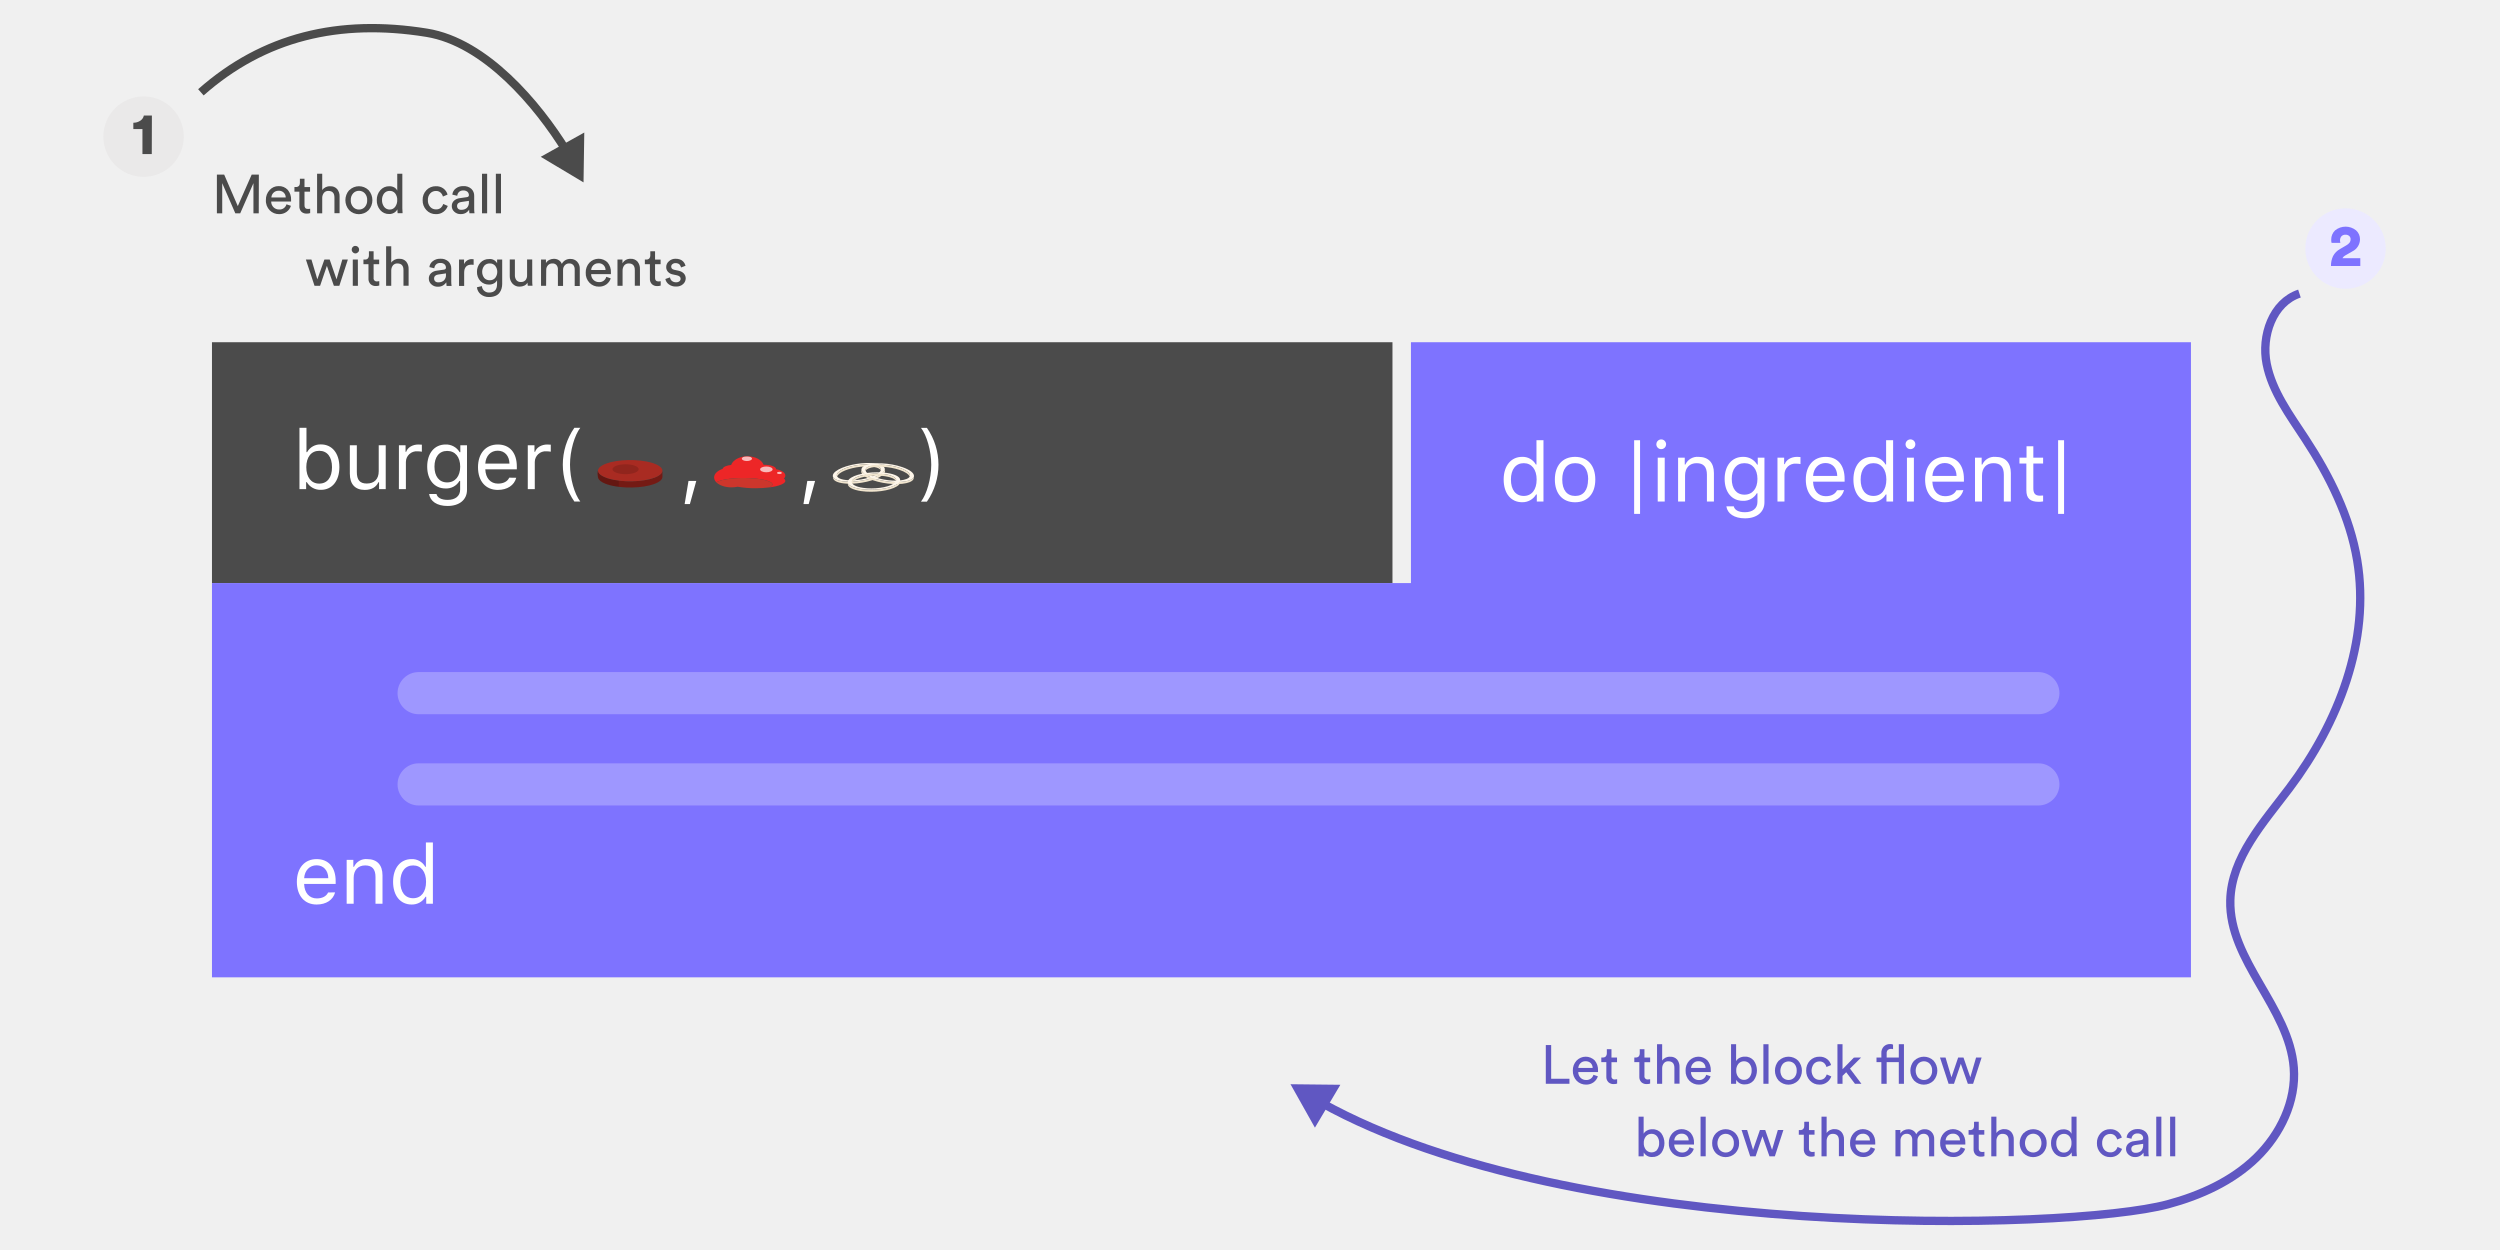
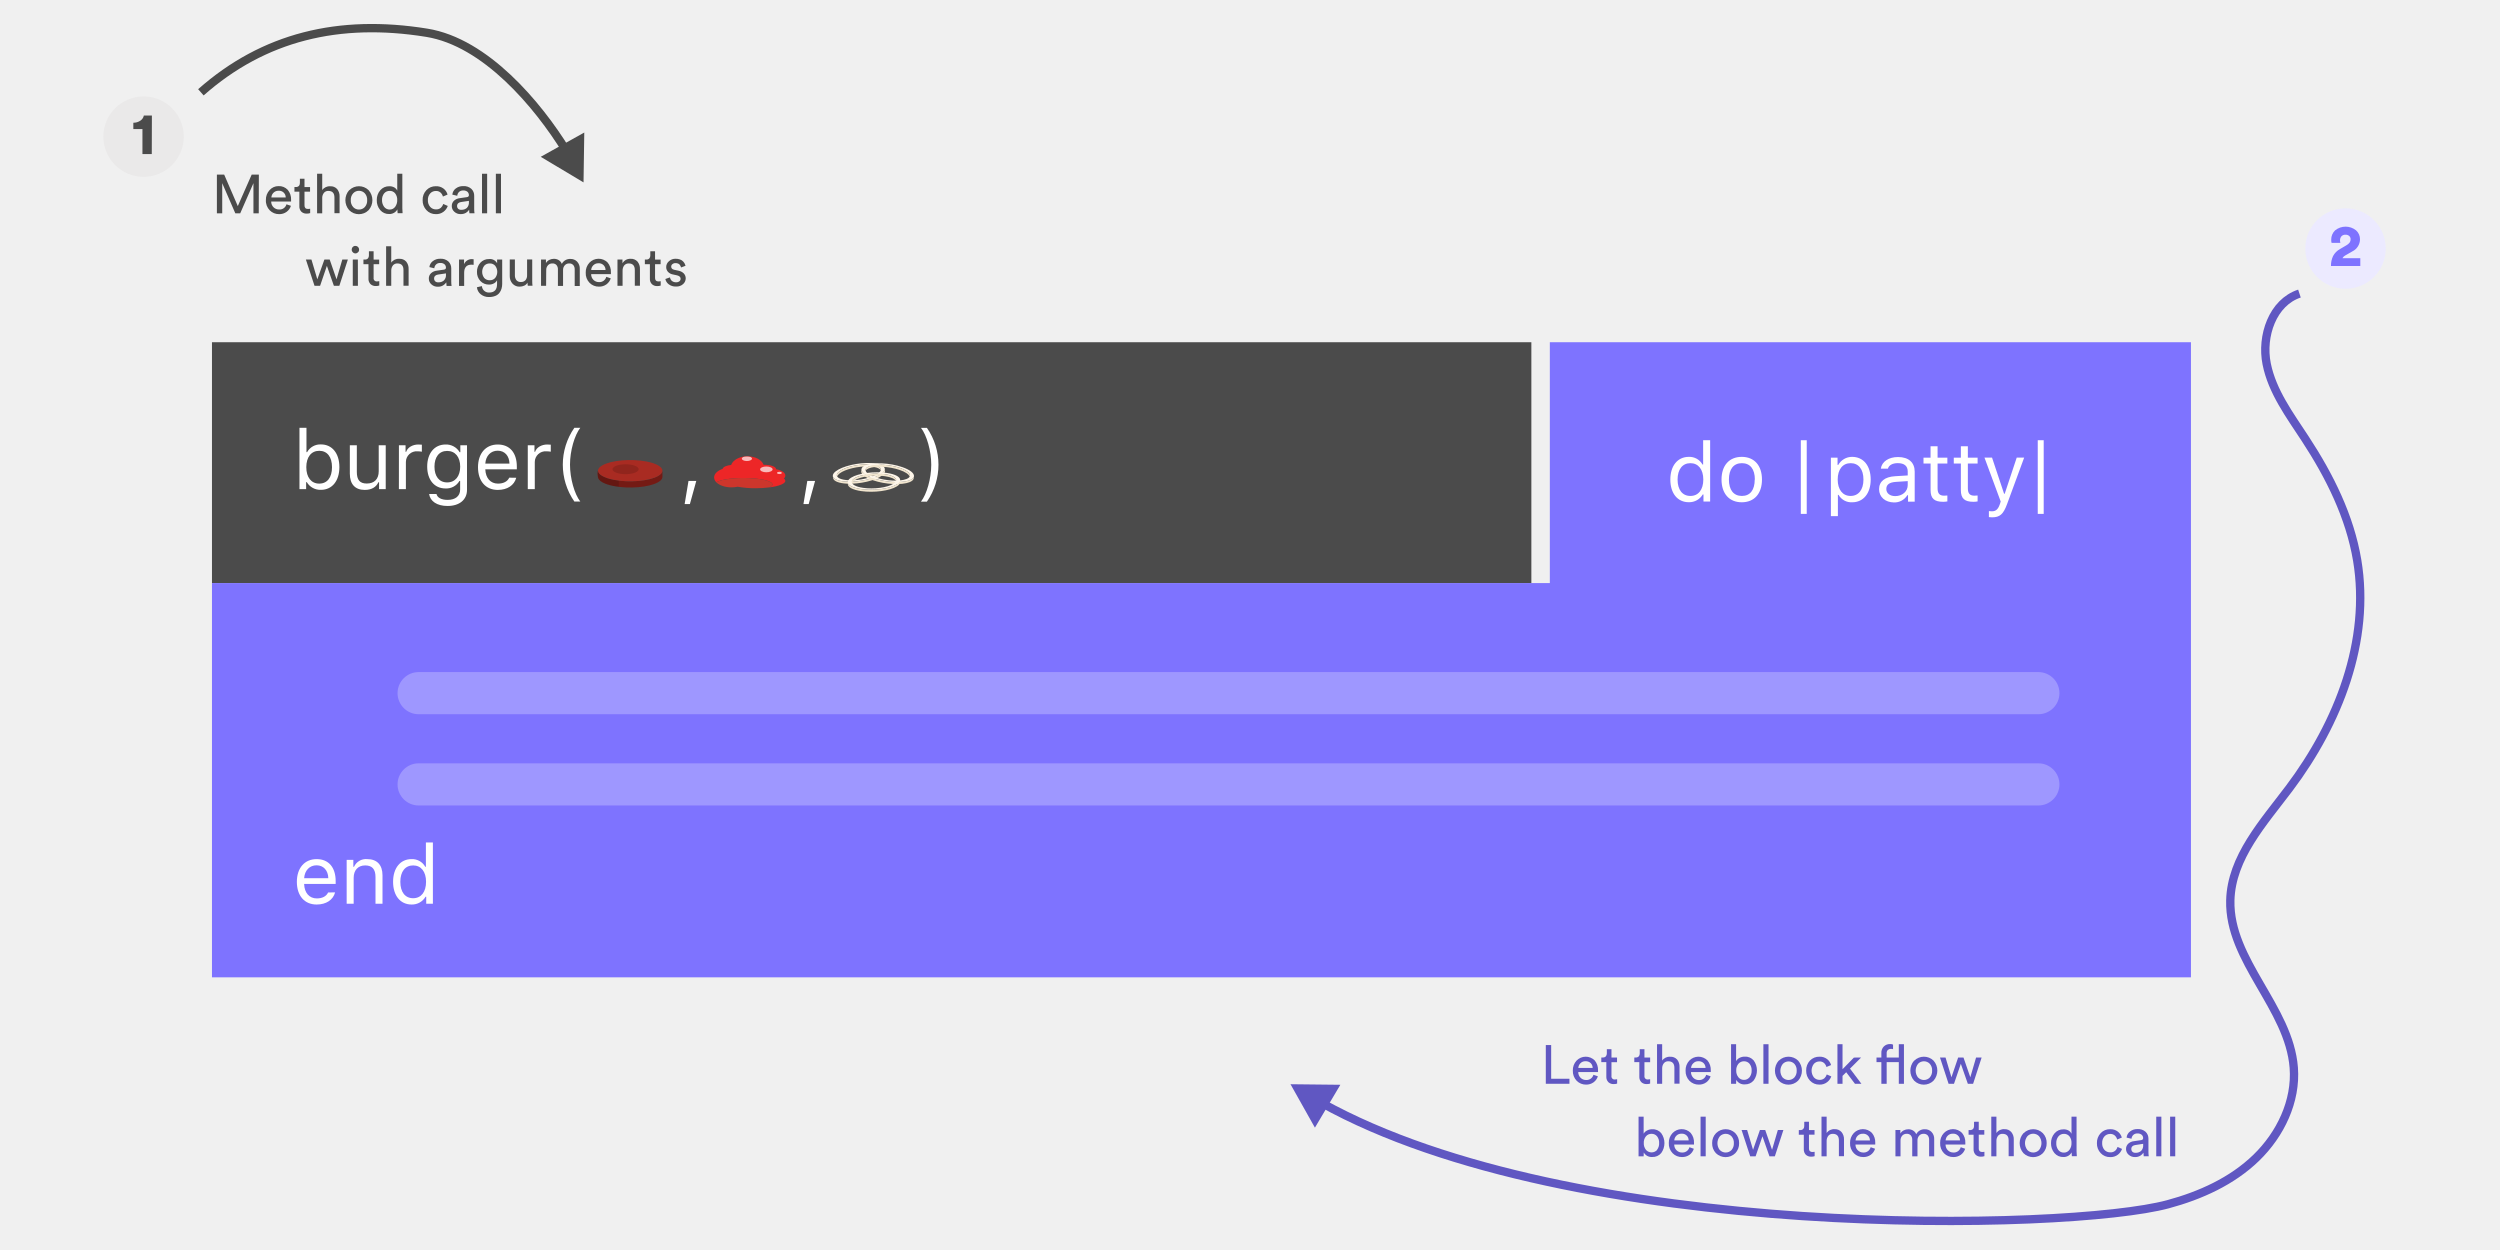
<svg xmlns="http://www.w3.org/2000/svg" xmlns:xlink="http://www.w3.org/1999/xlink" viewBox="0 0 900 450">
  <defs>
    <style>.a{fill:#ed2627;}.b{fill:#fddfe0;opacity:0.8;}.c{fill:#cd362c;}.d{fill:#f1e5ce;}.e{fill:#fef6ea;}.f{fill:#741a14;}.g,.n,.r{fill:none;}.h{fill:#a92b22;}.i,.j{fill:#4b4b4b;}.i{opacity:0.2;mix-blend-mode:multiply;}.k{fill:#7e73ff;}.l{fill:#fff;}.m,.q{fill:#eceaff;}.m{opacity:0.3;}.n{stroke:#6057c2;}.n,.r{stroke-miterlimit:10;stroke-width:3px;}.o{fill:#6057c2;}.p{fill:#eae9e9;}.r{stroke:#4b4b4b;}</style>
    <symbol id="a" viewBox="0 0 146.05 61.89">
      <path class="f" d="M146.05,24V38.69h0c-.34,3.85-3.54,7.74-9.85,11.32C116,61.43,71.57,65.29,37,58.63c-22.4-4.31-35.2-12-36-19.94H1a31.09,31.09,0,0,1-.88-5.61C-.31,26.7,1,23.94,1,23.94c0,8.24,12.92,16.25,36,20.69,34.61,6.66,79,2.8,99.2-8.63C142.86,32.21,146.05,28.06,146.05,24Z" />
      <line class="g" x1="0.95" y1="24.72" x2="0.95" y2="37.25" />
      <path class="h" d="M146.05,23.94v0c0,4.09-3.19,8.24-9.89,12C116,47.43,71.57,51.29,37,44.63,13.87,40.19,1,32.18,1,23.94c0-4.09,3.17-8.25,9.89-12C31,.46,75.43-3.4,110,3.26,133.13,7.71,146,15.71,146.05,23.94Z" />
      <ellipse class="i" cx="63.14" cy="20.71" rx="29.51" ry="11.13" />
      <path class="i" d="M28.79,42.8c2.56.66,5.29,1.28,8.17,1.83q5.24,1,10.72,1.69v14Q42.21,59.63,37,58.63c-22.4-4.31-35.2-12-36-20H1a30.82,30.82,0,0,1-.88-5.6C-.31,26.71,1,24,1,24c0,7.2,9.9,14.23,27.84,18.85" />
    </symbol>
    <symbol id="b" viewBox="0 0 85.47 38.34">
      <path class="a" d="M85.47,29.47c0,3.41-7.75,6.37-19.12,7.85,2.36-1,3.69-2.24,3.69-3.5C70,29.5,54.52,26,35.37,26,20.29,26,7.45,28.17,2.68,31.21A8.39,8.39,0,0,1,0,25.35C0,21,4.13,17.14,10.27,15.06c.38-2.24,4.57-4.1,10.2-4.69C22.53,4.43,30.47,0,40,0S57.21,4.34,59.36,10.18h.92c7.77,0,14.07,2.34,14.07,5.22a.66.66,0,0,1,0,.14c6.46,1,11.13,4,11.13,7.57a5.07,5.07,0,0,1-1.76,3.62A3.62,3.62,0,0,1,85.47,29.47Z" />
      <ellipse class="b" cx="62.69" cy="15.7" rx="7.5" ry="3.47" />
      <ellipse class="b" cx="78.36" cy="19.95" rx="2.92" ry="1.35" />
      <ellipse class="b" cx="39.35" cy="2.84" rx="6.1" ry="2.84" />
      <path class="c" d="M70,33.82c0,1.26-1.33,2.45-3.69,3.5a128.53,128.53,0,0,1-16.54,1,119.26,119.26,0,0,1-21.55-1.81,34.81,34.81,0,0,1-7.38.77c-7.81,0-14.62-2.46-18.2-6.09C7.45,28.17,20.29,26,35.37,26,54.52,26,70,29.5,70,33.82Z" />
    </symbol>
    <symbol id="d" viewBox="0 0 155.19 57.24">
      <path class="d" d="M155.18,25.61c0,4.39-3.39,8.84-10.56,12.9C123,50.73,75.53,54.86,38.52,47.74,13.82,43,0,34.42,0,25.61H0v6H0C0,40.44,13.82,49,38.52,53.75c37,7.13,84.52,3,106.1-9.22,7.17-4.06,10.58-8.51,10.56-12.9h0v-6Z" />
      <path class="e" d="M116.67,3.49c-37-7.12-84.52-3-106.1,9.23C3.4,16.78,0,21.22,0,25.61v.19a3.52,3.52,0,0,0,.05.64c0,.13,0,.27.05.41a9.11,9.11,0,0,0,.4,1.64l.05.11a1.42,1.42,0,0,0,.1.29c.06.14.11.28.17.41s.13.27.19.41.13.26.2.38,0,0,0,0c.15.27.31.54.47.8a0,0,0,0,0,0,0c.09.13.17.26.27.39a12.28,12.28,0,0,0,.9,1.18l0,0c.21.25.44.51.68.77l0,0c.12.13.25.25.38.38l.82.78.44.38.46.39c.31.25.63.5,1,.75l.23.17,0,0,.6.43c.78.54,1.61,1.07,2.5,1.59l.58.33.43.24.35.2c.11.06.22.13.35.19l.88.45,1.13.56.85.4c.53.25,1.09.49,1.65.73l.78.33,1.63.65,1.51.56c.55.2,1.1.4,1.67.59l.85.28.87.29.15,0h0l.71.22.9.28.92.27,1.5.43,1,.26,1,.28.88.22.41.1c.62.16,1.24.31,1.87.45l2,.45,1.32.28,1.14.22,1.15.23q4.27.83,8.73,1.45c1.3.19,2.62.36,4,.52,1.82.22,3.67.41,5.52.58l1.8.16c1.1.1,2.2.18,3.31.25,1.27.09,2.55.17,3.83.23s2.55.13,3.83.17c3.93.14,7.87.17,11.79.11l1.25,0c1,0,2,0,3-.08l2-.07.27,0c.75,0,1.5-.06,2.25-.11l2.39-.14.91-.06,1.77-.12,1.59-.13,1.39-.12.81-.08,1.08-.11c.37,0,.73-.06,1.09-.11l.37,0,1.65-.18c1.11-.13,2.22-.27,3.32-.42l1.06-.14.4,0L109,49c.88-.13,1.74-.26,2.61-.41l1-.16.32-.06,1.66-.28,1.77-.33c1.8-.34,3.55-.71,5.27-1.09l1.45-.34c2.09-.5,4.12-1,6.06-1.61l1.73-.52.5-.16h0l.73-.23c1.94-.63,3.79-1.31,5.54-2l.75-.31.25-.1,1.57-.69.33-.15c.77-.35,1.53-.72,2.25-1.09l.82-.43,1-.53c.85-.48,1.64-1,2.39-1.46l.44-.3.43-.29.41-.3a23.9,23.9,0,0,0,3.22-2.75c.26-.27.51-.54.74-.81s.45-.54.65-.81.21-.27.3-.41.19-.27.27-.41a4.53,4.53,0,0,0,.26-.4c.08-.14.16-.27.23-.42s.29-.54.41-.81.11-.28.17-.41.07-.2.11-.29,0-.08,0-.13.09-.27.13-.41a5.09,5.09,0,0,0,.19-.77s0,0,0-.06l.06-.4.06-.41a7.5,7.5,0,0,0,0-.82v0C155.16,16.81,141.37,8.24,116.67,3.49Zm26,25.15a11.32,11.32,0,0,1-2,3.12,24.07,24.07,0,0,1-5.61,4.4l-.66.38c-18.27,10.34-58.49,13.83-89.83,7.8-10.57-2-18.79-4.89-24.32-8.18a23.71,23.71,0,0,1-5.6-4.41,11.43,11.43,0,0,1-2.06-3.15c-2-4.65.6-9.54,8.32-13.91.92-.52,1.9-1,2.94-1.52C43.17,4,80.92,1.16,110.68,6.88a88.84,88.84,0,0,1,20.76,6.31h0C140.92,17.67,145,23.21,142.66,28.64Z" />
      <path class="d" d="M142.66,28.64c-2.7-6.36-13.88-12.25-32-15.74-31.34-6-71.56-2.53-89.83,7.81-4.43,2.51-7.16,5.19-8.32,7.89-2-4.65.6-9.54,8.32-13.91.92-.52,1.9-1,2.94-1.52C43.17,4,80.92,1.16,110.68,6.88a88.84,88.84,0,0,1,20.76,6.31h0C140.92,17.67,145,23.21,142.66,28.64Z" />
    </symbol>
    <symbol id="c" viewBox="0 0 139.22 49.68">
      <use width="155.19" height="57.24" transform="translate(-2.1 7.89) rotate(-8.27) scale(0.58)" xlink:href="#d" />
      <use width="155.19" height="57.24" transform="matrix(0.58, 0.08, -0.08, 0.58, 51.21, -4.4)" xlink:href="#d" />
      <use width="155.19" height="57.24" transform="translate(24.92 18.15) rotate(-2.59) scale(0.58)" xlink:href="#d" />
    </symbol>
  </defs>
-   <rect class="j" x="76.31" y="123.2" width="424.98" height="86.72" />
-   <polygon class="k" points="507.94 123.2 507.94 209.91 76.31 209.91 76.31 351.84 788.74 351.84 788.74 123.2 507.94 123.2" />
-   <path class="l" d="M541.32,172.64c0-4.95,2.62-8.17,6.64-8.17a5.39,5.39,0,0,1,4.95,2.77h.22v-8.76h2.52v22.06h-2.4V178H553a5.65,5.65,0,0,1-5,2.8C543.92,180.82,541.32,177.61,541.32,172.64Zm2.61,0c0,3.69,1.73,5.9,4.61,5.9s4.65-2.25,4.65-5.9-1.79-5.9-4.65-5.9S543.93,169,543.93,172.64Z" />
-   <path class="l" d="M559.75,172.64c0-5.08,2.78-8.17,7.28-8.17s7.28,3.09,7.28,8.17-2.78,8.18-7.28,8.18S559.75,177.71,559.75,172.64Zm12,0c0-3.75-1.68-5.9-4.67-5.9s-4.67,2.15-4.67,5.9,1.68,5.9,4.67,5.9S571.7,176.38,571.7,172.64Z" />
-   <path class="l" d="M588.29,185V158.48h2.13V185Z" />
-   <path class="l" d="M596.28,159.94A1.76,1.76,0,1,1,598,161.7,1.76,1.76,0,0,1,596.28,159.94Zm.5,4.81h2.52v15.79h-2.52Z" />
-   <path class="l" d="M604.11,164.75h2.4v2.49h.23a4.74,4.74,0,0,1,4.75-2.77c3.54,0,5.52,2.09,5.52,5.84v10.23h-2.52v-9.61c0-2.84-1.2-4.19-3.72-4.19s-4.15,1.68-4.15,4.45v9.35h-2.51Z" />
-   <path class="l" d="M621.49,182.28h2.67c.28,1.29,1.68,2.12,4,2.12,2.83,0,4.52-1.39,4.52-3.72v-3.1h-.24a5.47,5.47,0,0,1-4.95,2.72c-4.09,0-6.62-3.16-6.62-7.89s2.56-7.94,6.62-7.94a5.66,5.66,0,0,1,5.07,2.78h.23v-2.5h2.41v16.07c0,3.53-2.73,5.78-7,5.78C624.31,186.6,621.87,184.89,621.49,182.28Zm11.19-9.87c0-3.45-1.77-5.67-4.68-5.67s-4.57,2.22-4.57,5.67,1.64,5.67,4.57,5.67S632.68,175.85,632.68,172.41Z" />
-   <path class="l" d="M639.89,164.75h2.4v2.34h.24c.47-1.54,2.28-2.62,4.38-2.62a11.79,11.79,0,0,1,1.26.07v2.52a10,10,0,0,0-1.61-.15,3.87,3.87,0,0,0-4.15,3.84v9.79h-2.52Z" />
-   <path class="l" d="M663.86,176.45c-.74,2.7-3.2,4.37-6.65,4.37-4.38,0-7.12-3.17-7.12-8.16s2.78-8.19,7.12-8.19,6.85,3,6.85,7.94v1H652.71v.12c.13,3.12,1.87,5.1,4.55,5.1,2,0,3.42-.75,4.08-2.14Zm-11.15-5.11h8.7c-.06-2.8-1.73-4.65-4.23-4.65S652.9,168.54,652.71,171.34Z" />
-   <path class="l" d="M667.23,172.64c0-4.95,2.62-8.17,6.63-8.17a5.39,5.39,0,0,1,4.95,2.77H679v-8.76h2.52v22.06h-2.4V178h-.23a5.67,5.67,0,0,1-5.06,2.8C669.82,180.82,667.23,177.61,667.23,172.64Zm2.6,0c0,3.69,1.73,5.9,4.62,5.9s4.64-2.25,4.64-5.9-1.79-5.9-4.64-5.9S669.83,169,669.83,172.64Z" />
-   <path class="l" d="M686,159.94a1.76,1.76,0,1,1,1.76,1.76A1.77,1.77,0,0,1,686,159.94Zm.5,4.81H689v15.79H686.5Z" />
-   <path class="l" d="M706.81,176.45c-.74,2.7-3.2,4.37-6.65,4.37-4.38,0-7.12-3.17-7.12-8.16s2.78-8.19,7.12-8.19,6.85,3,6.85,7.94v1H695.66v.12c.13,3.12,1.87,5.1,4.55,5.1,2,0,3.42-.75,4.08-2.14Zm-11.15-5.11h8.7c-.06-2.8-1.73-4.65-4.23-4.65S695.85,168.54,695.66,171.34Z" />
-   <path class="l" d="M711,164.75h2.4v2.49h.23a4.74,4.74,0,0,1,4.75-2.77c3.54,0,5.52,2.09,5.52,5.84v10.23h-2.52v-9.61c0-2.84-1.2-4.19-3.72-4.19s-4.14,1.68-4.14,4.45v9.35H711Z" />
-   <path class="l" d="M732,160.66v4.09h3.52v2.11H732v8.93c0,1.86.71,2.65,2.35,2.65a9.36,9.36,0,0,0,1.17-.06v2.13a8.24,8.24,0,0,1-1.48.14c-3.25,0-4.55-1.2-4.55-4.21v-9.58H727v-2.11h2.55v-4.09Z" />
-   <path class="l" d="M740.92,185V158.48h2.14V185Z" />
+   <rect class="j" x="76.31" y="123.2" width="474.98" height="86.72" />
+   <polygon class="k" points="557.94 123.2 557.94 209.91 76.31 209.91 76.31 351.84 788.74 351.84 788.74 123.2 557.94 123.2" />
+   <path class="l" d="M601.32,172.64c0-4.95,2.62-8.17,6.64-8.17a5.39,5.39,0,0,1,4.95,2.77h.22v-8.76h2.52v22.06h-2.4V178H613a5.65,5.65,0,0,1-5,2.8C603.92,180.82,601.32,177.61,601.32,172.64Zm2.61,0c0,3.69,1.73,5.9,4.61,5.9s4.65-2.25,4.65-5.9-1.79-5.9-4.65-5.9S603.93,169,603.93,172.64Z" />
+   <path class="l" d="M619.75,172.64c0-5.08,2.78-8.17,7.28-8.17s7.28,3.09,7.28,8.17-2.78,8.18-7.28,8.18S619.75,177.71,619.75,172.64Zm12,0c0-3.75-1.68-5.9-4.67-5.9s-4.67,2.15-4.67,5.9,1.68,5.9,4.67,5.9S631.7,176.38,631.7,172.64Z" />
+   <path class="l" d="M648.29,185V158.48h2.13V185Z" />
+   <path class="l" d="M673.45,172.64c0,4.94-2.62,8.18-6.64,8.18a5.3,5.3,0,0,1-4.93-2.66h-.24v7.65h-2.52V164.75h2.4v2.63h.24a5.7,5.7,0,0,1,5-2.91C670.84,164.47,673.45,167.68,673.45,172.64Zm-2.61,0c0-3.69-1.73-5.9-4.61-5.9s-4.66,2.27-4.66,5.9,1.8,5.9,4.64,5.9S670.84,176.33,670.84,172.64Z" />
+   <path class="l" d="M676.47,176.11c0-2.82,2.08-4.45,5.75-4.67l4.56-.28v-1.43c0-1.95-1.22-3-3.58-3-1.89,0-3.2.72-3.56,2H677.1c.33-2.53,2.82-4.2,6.19-4.2,3.85,0,6,2,6,5.26v10.81h-2.4v-2.33h-.24a5.45,5.45,0,0,1-4.86,2.61C678.74,180.82,676.47,179,676.47,176.11Zm10.31-1.46V173.2l-4.25.28c-2.4.16-3.46,1-3.46,2.57s1.37,2.55,3.2,2.55C684.86,178.6,686.78,176.9,686.78,174.65Z" />
+   <path class="l" d="M697.53,160.66v4.09h3.52v2.11h-3.52v8.93c0,1.86.7,2.65,2.34,2.65a9.42,9.42,0,0,0,1.18-.06v2.13a8.32,8.32,0,0,1-1.48.14c-3.26,0-4.56-1.2-4.56-4.21v-9.58h-2.55v-2.11H695v-4.09Z" />
+   <path class="l" d="M708.43,160.66v4.09h3.51v2.11h-3.51v8.93c0,1.86.7,2.65,2.34,2.65a9.17,9.17,0,0,0,1.17-.06v2.13a8.15,8.15,0,0,1-1.48.14c-3.25,0-4.55-1.2-4.55-4.21v-9.58h-2.55v-2.11h2.55v-4.09Z" />
+   <path class="l" d="M716,186.16V184a6,6,0,0,0,1.06.07c1.45,0,2.24-.69,2.9-2.59l.29-.94-5.84-15.8h2.72l4.34,13h.23l4.32-13h2.68l-6.16,16.75c-1.35,3.67-2.61,4.75-5.41,4.75A7.27,7.27,0,0,1,716,186.16Z" />
+   <path class="l" d="M733.59,185V158.48h2.14V185Z" />
  <path class="l" d="M120.64,321.26c-.73,2.7-3.2,4.37-6.65,4.37-4.38,0-7.12-3.17-7.12-8.16s2.78-8.19,7.12-8.19,6.85,3,6.85,7.94v1H109.49v.11c.13,3.12,1.88,5.1,4.56,5.1,2,0,3.41-.75,4.07-2.14Zm-11.15-5.11h8.7c-.06-2.8-1.73-4.64-4.23-4.64S109.68,313.35,109.49,316.15Z" />
  <path class="l" d="M124.8,309.56h2.4v2.49h.24a4.73,4.73,0,0,1,4.74-2.77c3.55,0,5.52,2.09,5.52,5.84v10.23h-2.52v-9.61c0-2.84-1.2-4.19-3.72-4.19s-4.14,1.68-4.14,4.45v9.35H124.8Z" />
  <path class="l" d="M141.51,317.45c0-4.95,2.62-8.17,6.64-8.17a5.39,5.39,0,0,1,4.95,2.77h.22v-8.76h2.52v22.06h-2.4v-2.52h-.24a5.65,5.65,0,0,1-5,2.8C144.1,325.63,141.51,322.42,141.51,317.45Zm2.61,0c0,3.69,1.73,5.91,4.61,5.91s4.65-2.26,4.65-5.91-1.79-5.9-4.65-5.9S144.12,313.78,144.12,317.45Z" />
  <rect class="m" x="143.12" y="241.95" width="598.28" height="15.17" rx="7.59" />
  <rect class="m" x="143.12" y="274.8" width="598.28" height="15.17" rx="7.59" />
  <path class="j" d="M93.15,76.79H91.24V65.94L86.48,76.79H84.71L80,65.94V76.79H78.08V62.85H80.7L85.61,74.2l5-11.35h2.58Z" />
  <path class="j" d="M103.13,73.55l1.6.55a4.17,4.17,0,0,1-1.54,2.15,4.37,4.37,0,0,1-2.71.84,4.63,4.63,0,0,1-3.37-1.37A4.92,4.92,0,0,1,95.72,72a5,5,0,0,1,1.34-3.57A4.21,4.21,0,0,1,100.24,67a4.25,4.25,0,0,1,3.35,1.35,5.2,5.2,0,0,1,1.2,3.6,4.42,4.42,0,0,1,0,.59H97.63a2.86,2.86,0,0,0,.83,2.07,2.77,2.77,0,0,0,2,.81A2.55,2.55,0,0,0,103.13,73.55Zm-5.44-2.46h5.17a2.39,2.39,0,0,0-2.6-2.42,2.45,2.45,0,0,0-1.81.72A2.57,2.57,0,0,0,97.69,71.09Z" />
  <path class="j" d="M109.62,64.34v3h2V69h-2v4.92a1.4,1.4,0,0,0,.31,1,1.36,1.36,0,0,0,1,.31,3.13,3.13,0,0,0,.73-.08v1.57a3.62,3.62,0,0,1-1.26.18,2.6,2.6,0,0,1-1.93-.71,2.67,2.67,0,0,1-.7-2V69H106V67.33h.51a1.39,1.39,0,0,0,1.09-.4,1.52,1.52,0,0,0,.36-1.05V64.34Z" />
  <path class="j" d="M116,71.23v5.56h-1.85V62.55H116v5.88a3.25,3.25,0,0,1,2.87-1.37,3.08,3.08,0,0,1,2.5,1,4,4,0,0,1,.88,2.69v6h-1.85V71.11c0-1.59-.73-2.38-2.2-2.38a1.93,1.93,0,0,0-1.59.7A2.87,2.87,0,0,0,116,71.23Z" />
  <path class="j" d="M125.76,68.46a4.95,4.95,0,0,1,6.94,0,5.43,5.43,0,0,1,0,7.2,4.95,4.95,0,0,1-7,0,5.43,5.43,0,0,1,0-7.2Zm1.38,6.08a2.76,2.76,0,0,0,2.09.9,2.8,2.8,0,0,0,2.1-.9,3.43,3.43,0,0,0,.85-2.49,3.39,3.39,0,0,0-.85-2.46,2.8,2.8,0,0,0-2.1-.9,2.76,2.76,0,0,0-2.09.9,3.4,3.4,0,0,0-.86,2.46A3.44,3.44,0,0,0,127.14,74.54Z" />
  <path class="j" d="M143.06,75.51v-.15a3.14,3.14,0,0,1-1.14,1.21,3.26,3.26,0,0,1-1.79.48,4.09,4.09,0,0,1-3.26-1.43A5.29,5.29,0,0,1,135.64,72a5.18,5.18,0,0,1,1.26-3.51,4.09,4.09,0,0,1,3.23-1.44,3.42,3.42,0,0,1,1.88.46,2.52,2.52,0,0,1,1,1.13V62.55h1.83V75a15.34,15.34,0,0,0,.09,1.75h-1.79A7.93,7.93,0,0,1,143.06,75.51ZM137.53,72a3.85,3.85,0,0,0,.74,2.44,2.44,2.44,0,0,0,2,1,2.38,2.38,0,0,0,2-1A3.88,3.88,0,0,0,143,72a3.68,3.68,0,0,0-.73-2.37,2.41,2.41,0,0,0-2-.91,2.5,2.5,0,0,0-2,.92A3.66,3.66,0,0,0,137.53,72Z" />
  <path class="j" d="M156.88,68.75a2.69,2.69,0,0,0-2,.87,3.32,3.32,0,0,0-.84,2.43,3.4,3.4,0,0,0,.84,2.44,2.7,2.7,0,0,0,2.05.89,2.52,2.52,0,0,0,1.8-.59,3.1,3.1,0,0,0,.84-1.36l1.63.71a4.46,4.46,0,0,1-1.49,2.06,4.25,4.25,0,0,1-2.78.89,4.49,4.49,0,0,1-3.42-1.44,5,5,0,0,1-1.36-3.6,4.93,4.93,0,0,1,1.36-3.6,4.52,4.52,0,0,1,3.4-1.41,4.25,4.25,0,0,1,2.8.88,4.06,4.06,0,0,1,1.41,2.13l-1.67.71a3,3,0,0,0-.83-1.42A2.37,2.37,0,0,0,156.88,68.75Z" />
  <path class="j" d="M162.64,74.26a2.57,2.57,0,0,1,.79-2,3.7,3.7,0,0,1,2.08-.92l2.56-.37c.49-.06.73-.3.73-.71a1.61,1.61,0,0,0-.51-1.22,2.23,2.23,0,0,0-1.54-.47,2.11,2.11,0,0,0-1.49.52,2.14,2.14,0,0,0-.65,1.39l-1.77-.41a3.08,3.08,0,0,1,1.24-2.22,4.15,4.15,0,0,1,2.63-.85,4,4,0,0,1,3,1,3.37,3.37,0,0,1,1,2.49v4.74a10.56,10.56,0,0,0,.11,1.55H169a7.31,7.31,0,0,1-.1-1.28,3.71,3.71,0,0,1-1.15,1.11,3.59,3.59,0,0,1-1.9.47,3.18,3.18,0,0,1-2.28-.84A2.64,2.64,0,0,1,162.64,74.26Zm3.42,1.27a2.9,2.9,0,0,0,2-.66,2.73,2.73,0,0,0,.75-2.13v-.43l-2.89.43a1.93,1.93,0,0,0-1,.45,1.31,1.31,0,0,0-.37,1,1.29,1.29,0,0,0,.42,1A1.53,1.53,0,0,0,166.06,75.53Z" />
  <path class="j" d="M175.37,76.79h-1.85V62.55h1.85Z" />
  <path class="j" d="M180.36,76.79h-1.85V62.55h1.85Z" />
  <path class="j" d="M116.78,93.44h1.91l2.46,7.12,2.08-7.12h2l-3.07,9.46H120.2l-2.52-7.2-2.45,7.2h-2l-3.11-9.46h2l2.12,7.12Z" />
  <path class="j" d="M127,90.79a1.24,1.24,0,0,1-.39-.93,1.28,1.28,0,0,1,.39-.94,1.25,1.25,0,0,1,.93-.4,1.28,1.28,0,0,1,.94.39,1.24,1.24,0,0,1,.4,1,1.21,1.21,0,0,1-.4.93,1.28,1.28,0,0,1-.94.39A1.24,1.24,0,0,1,127,90.79Zm1.85,12.11H127V93.44h1.83Z" />
  <path class="j" d="M134.5,90.45v3h2v1.67h-2V100a1.12,1.12,0,0,0,1.31,1.3,3.13,3.13,0,0,0,.73-.08v1.57a3.58,3.58,0,0,1-1.26.18,2.6,2.6,0,0,1-1.92-.71,2.65,2.65,0,0,1-.71-2V95.11h-1.81V93.44h.51a1.38,1.38,0,0,0,1.09-.4,1.53,1.53,0,0,0,.37-1.05V90.45Z" />
  <path class="j" d="M140.85,97.33v5.57H139V88.66h1.85v5.88a3.24,3.24,0,0,1,2.87-1.37,3.09,3.09,0,0,1,2.51,1,4,4,0,0,1,.87,2.69v6h-1.85V97.22c0-1.59-.73-2.38-2.2-2.38a2,2,0,0,0-1.59.69A3,3,0,0,0,140.85,97.33Z" />
  <path class="j" d="M154.38,100.36a2.53,2.53,0,0,1,.79-2,3.64,3.64,0,0,1,2.08-.92l2.56-.37c.48-.07.73-.3.73-.71a1.59,1.59,0,0,0-.52-1.22,2.21,2.21,0,0,0-1.53-.47,2,2,0,0,0-1.49.52,2.14,2.14,0,0,0-.65,1.39l-1.77-.42A3.08,3.08,0,0,1,155.82,94a4.15,4.15,0,0,1,2.63-.85,4,4,0,0,1,3,1,3.4,3.4,0,0,1,1,2.49v4.74a9.29,9.29,0,0,0,.12,1.55h-1.81a8.42,8.42,0,0,1-.1-1.28,3.39,3.39,0,0,1-1.15,1.1,3.44,3.44,0,0,1-1.89.47,3.18,3.18,0,0,1-2.29-.83A2.65,2.65,0,0,1,154.38,100.36Zm3.42,1.28a2.85,2.85,0,0,0,2-.67,2.69,2.69,0,0,0,.75-2.12v-.43l-2.9.43a1.75,1.75,0,0,0-1,.45,1.27,1.27,0,0,0-.37,1,1.33,1.33,0,0,0,.42,1A1.53,1.53,0,0,0,157.8,101.64Z" />
  <path class="j" d="M170.51,93.34v2a5.73,5.73,0,0,0-.81-.06c-1.73,0-2.6,1-2.6,2.91v4.74h-1.85V93.44h1.81v1.65a3,3,0,0,1,2.84-1.81A3.08,3.08,0,0,1,170.51,93.34Z" />
  <path class="j" d="M171.69,103.41l1.79-.41a2.5,2.5,0,0,0,2.57,2.32c1.93,0,2.89-1,2.89-3.07v-1.36a2.6,2.6,0,0,1-1.11,1.12,3.51,3.51,0,0,1-1.78.44,4.13,4.13,0,0,1-3.12-1.29,4.62,4.62,0,0,1-1.22-3.29,4.68,4.68,0,0,1,1.21-3.28,4.09,4.09,0,0,1,3.13-1.33,2.94,2.94,0,0,1,2.91,1.5V93.44h1.83v8.75a5.85,5.85,0,0,1-.25,1.76,4.6,4.6,0,0,1-.77,1.51,3.51,3.51,0,0,1-1.49,1.08,5.85,5.85,0,0,1-2.23.39,4.55,4.55,0,0,1-3-1A3.68,3.68,0,0,1,171.69,103.41Zm4.64-2.52a2.45,2.45,0,0,0,1.94-.83,3.59,3.59,0,0,0,0-4.39,2.48,2.48,0,0,0-1.94-.83,2.54,2.54,0,0,0-2,.82,3.63,3.63,0,0,0,0,4.42A2.57,2.57,0,0,0,176.33,100.89Z" />
  <path class="j" d="M189.88,101.76a2.42,2.42,0,0,1-1.14,1.07,3.9,3.9,0,0,1-1.66.36,3.27,3.27,0,0,1-2.57-1.07,3.92,3.92,0,0,1-1-2.72v-6h1.85v5.68a2.84,2.84,0,0,0,.52,1.75,1.91,1.91,0,0,0,1.63.69,2.09,2.09,0,0,0,1.67-.66,2.59,2.59,0,0,0,.57-1.76v-5.7h1.85v7.71a13.87,13.87,0,0,0,.1,1.75H190A5.94,5.94,0,0,1,189.88,101.76Z" />
  <path class="j" d="M196.6,102.9h-1.83V93.44h1.77V94.7a2.86,2.86,0,0,1,1.22-1.14,3.7,3.7,0,0,1,1.65-.39,3.33,3.33,0,0,1,1.7.45A2.72,2.72,0,0,1,202.25,95a3.33,3.33,0,0,1,3.16-1.78,3.16,3.16,0,0,1,2.31.92,3.55,3.55,0,0,1,1,2.67v6.14h-1.83V97a2.35,2.35,0,0,0-.5-1.57,1.86,1.86,0,0,0-1.51-.59,2,2,0,0,0-1.57.68,2.43,2.43,0,0,0-.61,1.7v5.72h-1.85V97a2.35,2.35,0,0,0-.5-1.57,1.85,1.85,0,0,0-1.51-.59,2,2,0,0,0-1.59.67,2.48,2.48,0,0,0-.61,1.73Z" />
  <path class="j" d="M218.27,99.65l1.6.56a4.25,4.25,0,0,1-1.54,2.15,4.37,4.37,0,0,1-2.71.83,4.6,4.6,0,0,1-3.37-1.36,4.92,4.92,0,0,1-1.39-3.69,5,5,0,0,1,1.34-3.58,4.56,4.56,0,0,1,6.53-.07,5.23,5.23,0,0,1,1.2,3.61,4.55,4.55,0,0,1,0,.59h-7.12a2.86,2.86,0,0,0,.83,2.07,2.8,2.8,0,0,0,2,.8A2.54,2.54,0,0,0,218.27,99.65Zm-5.44-2.45H218a2.39,2.39,0,0,0-2.6-2.42,2.45,2.45,0,0,0-1.81.72A2.55,2.55,0,0,0,212.83,97.2Z" />
  <path class="j" d="M224.13,97.43v5.47h-1.84V93.44h1.8V94.8A3.13,3.13,0,0,1,227,93.17a3.06,3.06,0,0,1,2.5,1,4,4,0,0,1,.88,2.69v6h-1.85V97.22c0-1.59-.73-2.38-2.2-2.38a2,2,0,0,0-1.63.73A3,3,0,0,0,224.13,97.43Z" />
  <path class="j" d="M235.82,90.45v3h2v1.67h-2V100a1.39,1.39,0,0,0,.3,1,1.36,1.36,0,0,0,1,.32,3.13,3.13,0,0,0,.73-.08v1.57a3.58,3.58,0,0,1-1.26.18,2.6,2.6,0,0,1-1.92-.71,2.65,2.65,0,0,1-.71-2V95.11h-1.81V93.44h.51a1.39,1.39,0,0,0,1.09-.4,1.52,1.52,0,0,0,.36-1.05V90.45Z" />
  <path class="j" d="M239.53,100.44l1.67-.59a2,2,0,0,0,.67,1.27,2.26,2.26,0,0,0,1.54.5,1.81,1.81,0,0,0,1.18-.36,1.13,1.13,0,0,0,.43-.9c0-.63-.41-1-1.22-1.22l-1.61-.35a3.11,3.11,0,0,1-1.73-.94,2.52,2.52,0,0,1-.63-1.72,2.73,2.73,0,0,1,1-2.1,3.43,3.43,0,0,1,2.37-.88,4.5,4.5,0,0,1,1.61.26,2.78,2.78,0,0,1,1.1.7,3.72,3.72,0,0,1,.59.81,3.54,3.54,0,0,1,.3.76l-1.63.61a2.44,2.44,0,0,0-.14-.46,2.63,2.63,0,0,0-.31-.5,1.28,1.28,0,0,0-.6-.44,2.19,2.19,0,0,0-.92-.17,1.67,1.67,0,0,0-1.13.37,1.12,1.12,0,0,0-.44.89q0,.9,1.08,1.14l1.53.33a3.64,3.64,0,0,1,1.94,1,2.6,2.6,0,0,1,.68,1.8,2.79,2.79,0,0,1-.92,2,3.46,3.46,0,0,1-2.54.9,4,4,0,0,1-2.74-.87A3.11,3.11,0,0,1,239.53,100.44Z" />
  <path class="n" d="M827.8,105.69C818.12,108.87,814,121,816,131s8.33,18.46,13.91,27c8.75,13.36,16.06,28,18.68,43.73,4.83,28.94-6.8,58.6-24.42,82-9.32,12.4-20.88,24.93-21.26,40.43-.52,21.72,21.19,38.55,22.85,60.21.93,12.07-4.81,24-13.53,32.45s-20.12,13.57-31.8,16.72c-35.47,9.58-214,13.91-304.76-36.56" />
  <polygon class="o" points="482.53 390.52 464.58 390.32 473.37 405.96 482.53 390.52" />
  <path class="o" d="M565,390.16h-8.51V376.22h1.93v12.13H565Z" />
  <path class="o" d="M573.64,386.92l1.59.55a4.19,4.19,0,0,1-1.53,2.15,4.42,4.42,0,0,1-2.72.84,4.64,4.64,0,0,1-3.37-1.37,5,5,0,0,1-1.39-3.69,5,5,0,0,1,1.34-3.58,4.56,4.56,0,0,1,6.53-.07,5.25,5.25,0,0,1,1.2,3.61,3.27,3.27,0,0,1,0,.59h-7.12A2.83,2.83,0,0,0,569,388a2.72,2.72,0,0,0,2,.8A2.56,2.56,0,0,0,573.64,386.92Zm-5.45-2.46h5.17a2.5,2.5,0,0,0-.7-1.74,2.56,2.56,0,0,0-1.89-.68,2.42,2.42,0,0,0-1.81.72A2.58,2.58,0,0,0,568.19,384.46Z" />
  <path class="o" d="M580.13,377.71v3h2v1.67h-2v4.92a1.12,1.12,0,0,0,1.32,1.3,3.11,3.11,0,0,0,.72-.08v1.57a3.58,3.58,0,0,1-1.26.18,2.6,2.6,0,0,1-1.92-.71,2.64,2.64,0,0,1-.71-2v-5.2h-1.81V380.7H577a1.38,1.38,0,0,0,1.09-.4,1.53,1.53,0,0,0,.37-1.05v-1.54Z" />
  <path class="o" d="M592,377.71v3h2.05v1.67H592v4.92a1.13,1.13,0,0,0,1.32,1.3,3.13,3.13,0,0,0,.73-.08v1.57a3.62,3.62,0,0,1-1.26.18,2.64,2.64,0,0,1-1.93-.71,2.67,2.67,0,0,1-.7-2v-5.2h-1.81V380.7h.51a1.39,1.39,0,0,0,1.09-.4,1.52,1.52,0,0,0,.36-1.05v-1.54Z" />
  <path class="o" d="M598.38,384.6v5.56h-1.85V375.92h1.85v5.88a3.25,3.25,0,0,1,2.87-1.37,3.09,3.09,0,0,1,2.51,1,4,4,0,0,1,.87,2.69v6h-1.85v-5.68c0-1.59-.73-2.38-2.2-2.38a1.93,1.93,0,0,0-1.59.7A2.87,2.87,0,0,0,598.38,384.6Z" />
  <path class="o" d="M614.23,386.92l1.59.55a4.25,4.25,0,0,1-1.53,2.15,4.42,4.42,0,0,1-2.72.84,4.63,4.63,0,0,1-3.37-1.37,5,5,0,0,1-1.39-3.69,5,5,0,0,1,1.34-3.58,4.56,4.56,0,0,1,6.53-.07,5.25,5.25,0,0,1,1.2,3.61,3.27,3.27,0,0,1,0,.59h-7.12a2.83,2.83,0,0,0,.84,2.07,2.72,2.72,0,0,0,2,.8A2.56,2.56,0,0,0,614.23,386.92Zm-5.45-2.46H614a2.46,2.46,0,0,0-.71-1.74,2.52,2.52,0,0,0-1.88-.68,2.42,2.42,0,0,0-1.81.72A2.53,2.53,0,0,0,608.78,384.46Z" />
  <path class="o" d="M625,390.16h-1.82V375.92H625V382a3,3,0,0,1,1.19-1.15,3.87,3.87,0,0,1,1.94-.46,3.91,3.91,0,0,1,3.21,1.39,6.12,6.12,0,0,1,0,7.17,4,4,0,0,1-3.23,1.43,3.28,3.28,0,0,1-3.07-1.64Zm4.82-2.32a3.73,3.73,0,0,0,.77-2.46,3.63,3.63,0,0,0-.76-2.43,2.53,2.53,0,0,0-2-.89,2.58,2.58,0,0,0-2,.9,3.6,3.6,0,0,0-.79,2.42,3.7,3.7,0,0,0,.79,2.45,2.54,2.54,0,0,0,2,.93A2.47,2.47,0,0,0,629.8,387.84Z" />
  <path class="o" d="M636.67,390.16h-1.85V375.92h1.85Z" />
  <path class="o" d="M640.39,381.83a4.95,4.95,0,0,1,6.94,0,5.43,5.43,0,0,1,0,7.2,4.95,4.95,0,0,1-7,0,5.46,5.46,0,0,1,0-7.2Zm1.38,6.08a2.91,2.91,0,0,0,4.19,0,3.47,3.47,0,0,0,.85-2.49A3.43,3.43,0,0,0,646,383a2.91,2.91,0,0,0-4.19,0,4,4,0,0,0,0,5Z" />
  <path class="o" d="M655,382.12a2.72,2.72,0,0,0-2,.86,4,4,0,0,0,0,4.88,2.7,2.7,0,0,0,2,.89,2.52,2.52,0,0,0,1.8-.59,3.1,3.1,0,0,0,.84-1.36l1.63.71a4.46,4.46,0,0,1-1.49,2.06,4.25,4.25,0,0,1-2.78.89,4.52,4.52,0,0,1-3.42-1.44,5.07,5.07,0,0,1-1.36-3.6,5,5,0,0,1,1.36-3.61,4.56,4.56,0,0,1,3.4-1.4,4.23,4.23,0,0,1,2.8.88,4.06,4.06,0,0,1,1.41,2.13l-1.67.7a2.9,2.9,0,0,0-.83-1.41A2.31,2.31,0,0,0,655,382.12Z" />
  <path class="o" d="M670,380.7l-4,4,4.11,5.47h-2.32L664.63,386l-1.32,1.32v2.85h-1.83V375.92h1.83v9l4.09-4.19Z" />
  <path class="o" d="M680.7,377.59a1.65,1.65,0,0,0-1.06.37,1.55,1.55,0,0,0-.44,1.25v1.49h4.37v-4.78h1.85v14.24h-1.85v-7.79H679.2v7.79h-1.91v-7.79h-1.75V380.7h1.75v-1.59a3.18,3.18,0,0,1,.89-2.38,3,3,0,0,1,2.22-.87,2,2,0,0,1,1.1.2v1.65A2.14,2.14,0,0,0,680.7,377.59Z" />
  <path class="o" d="M689.14,381.83a4.95,4.95,0,0,1,6.94,0,5.43,5.43,0,0,1,0,7.2,4.95,4.95,0,0,1-7,0,5.46,5.46,0,0,1,0-7.2Zm1.38,6.08a2.91,2.91,0,0,0,4.19,0,3.47,3.47,0,0,0,.85-2.49,3.43,3.43,0,0,0-.85-2.47,2.91,2.91,0,0,0-4.19,0,4,4,0,0,0,0,5Z" />
  <path class="o" d="M704.94,380.7h1.91l2.46,7.12,2.08-7.12h2l-3.07,9.46h-1.9l-2.52-7.2-2.46,7.2h-1.95l-3.1-9.46h2l2.13,7.12Z" />
  <path class="o" d="M591.71,416.27h-1.83V402h1.83v6.12A2.88,2.88,0,0,1,592.9,407a3.83,3.83,0,0,1,1.93-.47,3.92,3.92,0,0,1,3.21,1.4,6.12,6.12,0,0,1,0,7.17,4,4,0,0,1-3.23,1.42,3.26,3.26,0,0,1-3.06-1.63Zm4.82-2.32a3.75,3.75,0,0,0,.76-2.46,3.68,3.68,0,0,0-.75-2.43,2.53,2.53,0,0,0-2-.89,2.58,2.58,0,0,0-2,.9,3.57,3.57,0,0,0-.78,2.42,3.71,3.71,0,0,0,.78,2.45,2.69,2.69,0,0,0,4.06,0Z" />
  <path class="o" d="M608.19,413l1.59.55a4.27,4.27,0,0,1-1.53,2.16,4.48,4.48,0,0,1-2.72.83,4.62,4.62,0,0,1-3.37-1.36,4.92,4.92,0,0,1-1.39-3.69,5,5,0,0,1,1.34-3.58,4.54,4.54,0,0,1,6.53-.07,5.23,5.23,0,0,1,1.2,3.61,3.27,3.27,0,0,1,0,.59h-7.12a2.79,2.79,0,0,0,.84,2.06,2.73,2.73,0,0,0,2,.81A2.57,2.57,0,0,0,608.19,413Zm-5.45-2.46h5.17a2.37,2.37,0,0,0-2.6-2.41,2.4,2.4,0,0,0-1.8.71A2.55,2.55,0,0,0,602.74,410.56Z" />
  <path class="o" d="M614.05,416.27H612.2V402h1.85Z" />
  <path class="o" d="M617.77,407.94a4.93,4.93,0,0,1,6.94,0,5,5,0,0,1,1.37,3.59,5,5,0,0,1-1.36,3.61,5,5,0,0,1-7,0,5.05,5.05,0,0,1-1.35-3.61A5,5,0,0,1,617.77,407.94Zm1.38,6.08a2.91,2.91,0,0,0,4.19,0,3.47,3.47,0,0,0,.85-2.49,3.43,3.43,0,0,0-.85-2.47,2.91,2.91,0,0,0-4.19,0,4,4,0,0,0,0,5Z" />
  <path class="o" d="M633.57,406.81h1.91l2.46,7.12,2.08-7.12h2l-3.07,9.46H637l-2.52-7.2-2.46,7.2h-1.95l-3.1-9.46h2l2.13,7.12Z" />
  <path class="o" d="M651.23,403.82v3h2v1.67h-2v4.92a1.34,1.34,0,0,0,.31,1,1.36,1.36,0,0,0,1,.31,3.17,3.17,0,0,0,.73-.07v1.57a3.66,3.66,0,0,1-1.26.18,2.64,2.64,0,0,1-1.93-.71,2.7,2.7,0,0,1-.71-2v-5.19h-1.8v-1.67h.51a1.43,1.43,0,0,0,1.09-.4,1.53,1.53,0,0,0,.36-1.06v-1.53Z" />
  <path class="o" d="M657.59,410.7v5.57h-1.85V402h1.85v5.88a3.22,3.22,0,0,1,2.87-1.38,3.07,3.07,0,0,1,2.5,1.05,4,4,0,0,1,.88,2.69v6H662v-5.69c0-1.58-.73-2.37-2.2-2.37a2,2,0,0,0-1.59.69A2.91,2.91,0,0,0,657.59,410.7Z" />
  <path class="o" d="M673.44,413l1.59.55a4.27,4.27,0,0,1-1.53,2.16,4.48,4.48,0,0,1-2.72.83,4.62,4.62,0,0,1-3.37-1.36,4.92,4.92,0,0,1-1.39-3.69,5,5,0,0,1,1.34-3.58,4.54,4.54,0,0,1,6.53-.07,5.23,5.23,0,0,1,1.2,3.61,3.27,3.27,0,0,1,0,.59h-7.12a2.79,2.79,0,0,0,.84,2.06,2.73,2.73,0,0,0,2,.81A2.57,2.57,0,0,0,673.44,413ZM668,410.56h5.17a2.37,2.37,0,0,0-2.6-2.41,2.4,2.4,0,0,0-1.8.71A2.55,2.55,0,0,0,668,410.56Z" />
  <path class="o" d="M684.19,416.27h-1.83v-9.46h1.77v1.26a2.86,2.86,0,0,1,1.22-1.14,3.59,3.59,0,0,1,1.65-.4,3.24,3.24,0,0,1,1.7.46,2.72,2.72,0,0,1,1.14,1.33,3.34,3.34,0,0,1,3.16-1.79,3.17,3.17,0,0,1,2.31.93,3.52,3.52,0,0,1,1,2.67v6.14h-1.83v-5.94a2.39,2.39,0,0,0-.5-1.58,1.89,1.89,0,0,0-1.51-.58,2,2,0,0,0-1.57.67,2.45,2.45,0,0,0-.61,1.7v5.73H688.4v-5.94a2.39,2.39,0,0,0-.5-1.58,1.89,1.89,0,0,0-1.51-.58,2.07,2.07,0,0,0-1.59.66,2.52,2.52,0,0,0-.61,1.73Z" />
  <path class="o" d="M705.86,413l1.6.55a4.23,4.23,0,0,1-1.54,2.16,4.43,4.43,0,0,1-2.71.83,4.6,4.6,0,0,1-3.37-1.36,4.92,4.92,0,0,1-1.39-3.69,5,5,0,0,1,1.34-3.58,4.54,4.54,0,0,1,6.53-.07,5.23,5.23,0,0,1,1.2,3.61,4.55,4.55,0,0,1,0,.59h-7.12a2.82,2.82,0,0,0,.83,2.06,2.77,2.77,0,0,0,2,.81A2.55,2.55,0,0,0,705.86,413Zm-5.44-2.46h5.17a2.37,2.37,0,0,0-2.6-2.41,2.44,2.44,0,0,0-1.81.71A2.59,2.59,0,0,0,700.42,410.56Z" />
  <path class="o" d="M712.35,403.82v3h2v1.67h-2v4.92a1.34,1.34,0,0,0,.31,1,1.36,1.36,0,0,0,1,.31,3.17,3.17,0,0,0,.73-.07v1.57a3.66,3.66,0,0,1-1.26.18,2.62,2.62,0,0,1-1.93-.71,2.7,2.7,0,0,1-.71-2v-5.19h-1.8v-1.67h.51a1.44,1.44,0,0,0,1.09-.4,1.53,1.53,0,0,0,.36-1.06v-1.53Z" />
  <path class="o" d="M718.71,410.7v5.57h-1.85V402h1.85v5.88a3.22,3.22,0,0,1,2.87-1.38,3.07,3.07,0,0,1,2.5,1.05,4,4,0,0,1,.88,2.69v6h-1.85v-5.69c0-1.58-.73-2.37-2.2-2.37a2,2,0,0,0-1.6.69A2.9,2.9,0,0,0,718.71,410.7Z" />
  <path class="o" d="M728.49,407.94a4.93,4.93,0,0,1,6.94,0,5,5,0,0,1,1.37,3.59,5.06,5.06,0,0,1-1.36,3.61,5,5,0,0,1-7,0,5.43,5.43,0,0,1,0-7.2Zm1.38,6.08a2.9,2.9,0,0,0,4.18,0,4,4,0,0,0,0-5,2.9,2.9,0,0,0-4.18,0,4,4,0,0,0,0,5Z" />
  <path class="o" d="M745.78,415v-.16a3,3,0,0,1-1.13,1.21,3.27,3.27,0,0,1-1.8.48,4.07,4.07,0,0,1-3.25-1.42,5.3,5.3,0,0,1-1.23-3.59,5.14,5.14,0,0,1,1.26-3.51,4.06,4.06,0,0,1,3.22-1.45,3.52,3.52,0,0,1,1.89.46,2.49,2.49,0,0,1,1,1.14V402h1.82v12.49a15.46,15.46,0,0,0,.1,1.75h-1.79A8,8,0,0,1,745.78,415Zm-5.52-3.48A3.81,3.81,0,0,0,741,414a2.43,2.43,0,0,0,2,.94,2.4,2.4,0,0,0,2-1,3.87,3.87,0,0,0,.74-2.46,3.71,3.71,0,0,0-.72-2.38,2.44,2.44,0,0,0-2-.91,2.48,2.48,0,0,0-2,.93A3.6,3.6,0,0,0,740.26,411.51Z" />
  <path class="o" d="M759.61,408.22a2.73,2.73,0,0,0-2,.87,3.4,3.4,0,0,0-.83,2.44,3.45,3.45,0,0,0,.83,2.44,2.73,2.73,0,0,0,2.06.88,2.47,2.47,0,0,0,1.8-.59,2.89,2.89,0,0,0,.83-1.36l1.64.71a4.51,4.51,0,0,1-1.49,2.07,4.27,4.27,0,0,1-2.78.88,4.51,4.51,0,0,1-3.42-1.43,5,5,0,0,1-1.36-3.6,5,5,0,0,1,1.36-3.61,4.52,4.52,0,0,1,3.4-1.41,4.25,4.25,0,0,1,2.8.89,4.13,4.13,0,0,1,1.41,2.12l-1.67.71a3.06,3.06,0,0,0-.83-1.42A2.38,2.38,0,0,0,759.61,408.22Z" />
  <path class="o" d="M765.37,413.73a2.56,2.56,0,0,1,.79-2,3.69,3.69,0,0,1,2.08-.91l2.56-.37c.48-.07.73-.31.73-.71a1.55,1.55,0,0,0-.52-1.22,2.16,2.16,0,0,0-1.53-.47,2,2,0,0,0-1.49.52,2.14,2.14,0,0,0-.65,1.38l-1.77-.41a3.08,3.08,0,0,1,1.24-2.21,4.15,4.15,0,0,1,2.63-.86,4,4,0,0,1,3,1,3.38,3.38,0,0,1,1,2.48v4.74a9.39,9.39,0,0,0,.11,1.56h-1.81a8.52,8.52,0,0,1-.1-1.28,3.39,3.39,0,0,1-1.15,1.1,3.44,3.44,0,0,1-1.89.47,3.21,3.21,0,0,1-2.28-.83A2.67,2.67,0,0,1,765.37,413.73Zm3.42,1.28a2.85,2.85,0,0,0,2-.67,2.71,2.71,0,0,0,.75-2.12v-.44l-2.89.44a1.78,1.78,0,0,0-1,.45,1.25,1.25,0,0,0-.37,1,1.33,1.33,0,0,0,.42,1A1.53,1.53,0,0,0,768.79,415Z" />
  <path class="o" d="M778.09,416.27h-1.84V402h1.84Z" />
  <path class="o" d="M783.09,416.27h-1.85V402h1.85Z" />
  <circle class="p" cx="51.69" cy="49.19" r="14.48" />
  <path class="j" d="M54.64,55.47H51.28v-9H48V44.19a4.43,4.43,0,0,0,2.56-.77,2.88,2.88,0,0,0,1.23-1.84h2.89Z" />
  <circle class="q" cx="844.39" cy="89.48" r="14.48" />
  <path class="k" d="M842.54,87.43l-3.17,0a3.55,3.55,0,0,1-.13-1.16,4.51,4.51,0,0,1,1.4-3.34,6,6,0,0,1,7.55,0,4.25,4.25,0,0,1,1.41,3.24,4.87,4.87,0,0,1-2.74,4.32L844.23,92a2.4,2.4,0,0,0-.94.94h6.42v2.83H839.15a8.1,8.1,0,0,1,.74-3.57,6.12,6.12,0,0,1,2.54-2.56l2.27-1.33a3.69,3.69,0,0,0,1.18-1,2,2,0,0,0,.34-1.17,1.56,1.56,0,0,0-.48-1.17,1.86,1.86,0,0,0-1.38-.47,1.84,1.84,0,0,0-1.45.57,2.21,2.21,0,0,0-.5,1.48A2.71,2.71,0,0,0,842.54,87.43Z" />
  <path class="r" d="M72.32,33.23c22.64-20,49.74-26.54,81.31-21.44,21.16,3.41,40,25.84,50.27,42.52" />
  <polygon class="j" points="194.66 56.45 210.07 65.66 210.34 47.71 194.66 56.45" />
  <path class="l" d="M110.44,173.57h-.23v2.52h-2.4V154h2.52v8.76h.23a5.44,5.44,0,0,1,5-2.77c4,0,6.62,3.21,6.62,8.17s-2.62,8.18-6.62,8.18A5.67,5.67,0,0,1,110.44,173.57Zm-.17-5.38c0,3.65,1.78,5.91,4.66,5.91s4.59-2.22,4.59-5.91-1.71-5.9-4.59-5.9S110.27,164.55,110.27,168.19Z" />
  <path class="l" d="M138.86,176.09h-2.4v-2.48h-.24c-.79,1.76-2.47,2.76-4.89,2.76-3.54,0-5.39-2.11-5.39-5.85V160.3h2.52v9.61c0,2.84,1.06,4.16,3.57,4.16,2.79,0,4.31-1.66,4.31-4.43V160.3h2.52Z" />
  <path class="l" d="M143.61,160.3H146v2.34h.23c.47-1.54,2.29-2.62,4.38-2.62a11.79,11.79,0,0,1,1.26.07v2.52a10,10,0,0,0-1.61-.14,3.86,3.86,0,0,0-4.14,3.83v9.79h-2.52Z" />
  <path class="l" d="M154.48,177.83h2.66c.28,1.29,1.69,2.13,4,2.13,2.82,0,4.51-1.4,4.51-3.72v-3.11h-.24a5.47,5.47,0,0,1-5,2.72c-4.08,0-6.62-3.16-6.62-7.89s2.57-7.94,6.62-7.94a5.64,5.64,0,0,1,5.07,2.78h.24v-2.5h2.4v16.07c0,3.53-2.73,5.78-7,5.78C157.29,182.15,154.86,180.44,154.48,177.83ZM165.67,168c0-3.44-1.77-5.67-4.69-5.67s-4.57,2.23-4.57,5.67,1.64,5.67,4.57,5.67S165.67,171.4,165.67,168Z" />
  <path class="l" d="M185.85,172c-.73,2.7-3.19,4.37-6.65,4.37-4.38,0-7.12-3.17-7.12-8.16s2.79-8.19,7.12-8.19,6.86,3,6.86,7.94v1H174.71V169c.13,3.12,1.87,5.1,4.55,5.1,2,0,3.41-.75,4.07-2.14Zm-11.14-5.11h8.7c-.06-2.8-1.73-4.64-4.24-4.64S174.9,164.09,174.71,166.89Z" />
  <path class="l" d="M190,160.3h2.41v2.34h.23c.47-1.54,2.29-2.62,4.38-2.62a11.79,11.79,0,0,1,1.26.07v2.52a10.09,10.09,0,0,0-1.61-.14,3.87,3.87,0,0,0-4.15,3.83v9.79H190Z" />
  <path class="l" d="M206.77,154h2.14c-2.08,2.66-3.71,8.32-3.71,13.27s1.61,10.62,3.71,13.29h-2.14a23.28,23.28,0,0,1,0-26.56Z" />
  <path class="l" d="M246.47,181.46l1.39-8.33h2.8l-2.3,8.33Z" />
  <path class="l" d="M289.24,181.46l1.39-8.33h2.8l-2.3,8.33Z" />
  <path class="l" d="M333.69,180.59h-2.14c2.08-2.67,3.7-8.32,3.7-13.28s-1.61-10.62-3.7-13.28h2.14a23.28,23.28,0,0,1,0,26.56Z" />
  <use width="146.05" height="61.89" transform="translate(215.11 165.61) scale(0.16)" xlink:href="#a" />
  <use width="85.47" height="38.34" transform="translate(257.08 164.27) scale(0.3)" xlink:href="#b" />
  <use width="139.23" height="49.68" transform="translate(299.81 166.66) scale(0.21)" xlink:href="#c" />
</svg>
